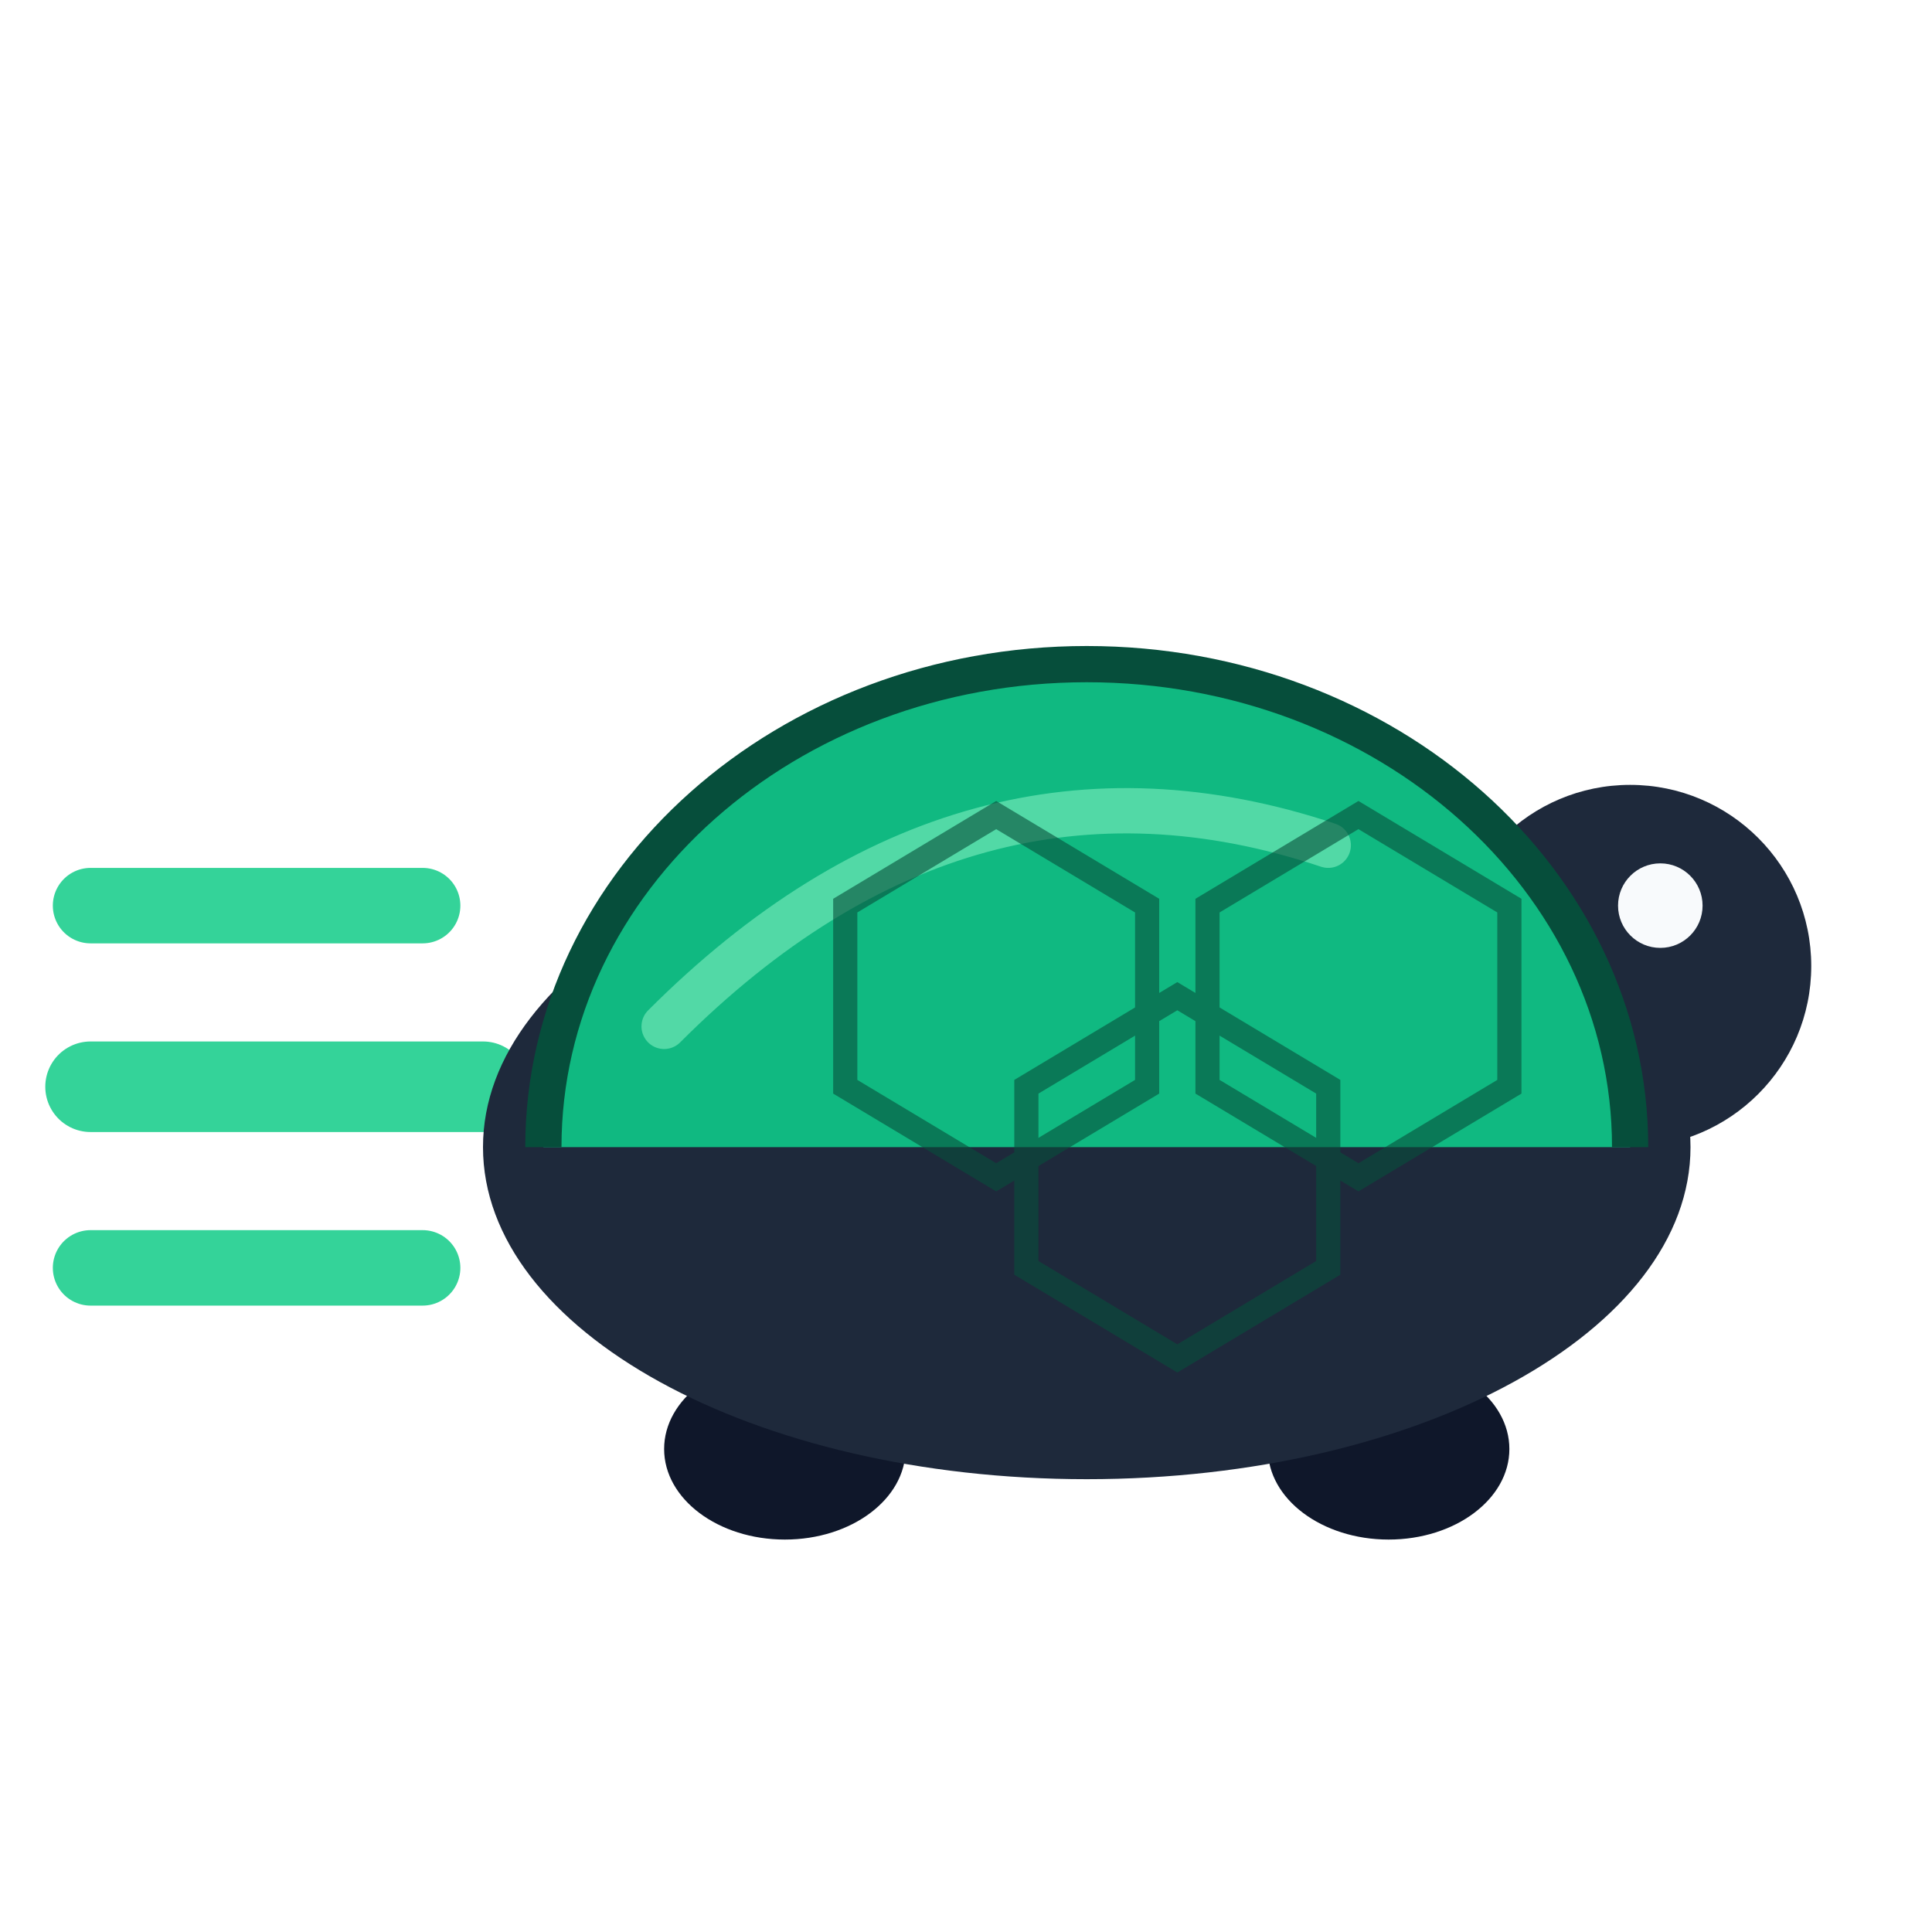
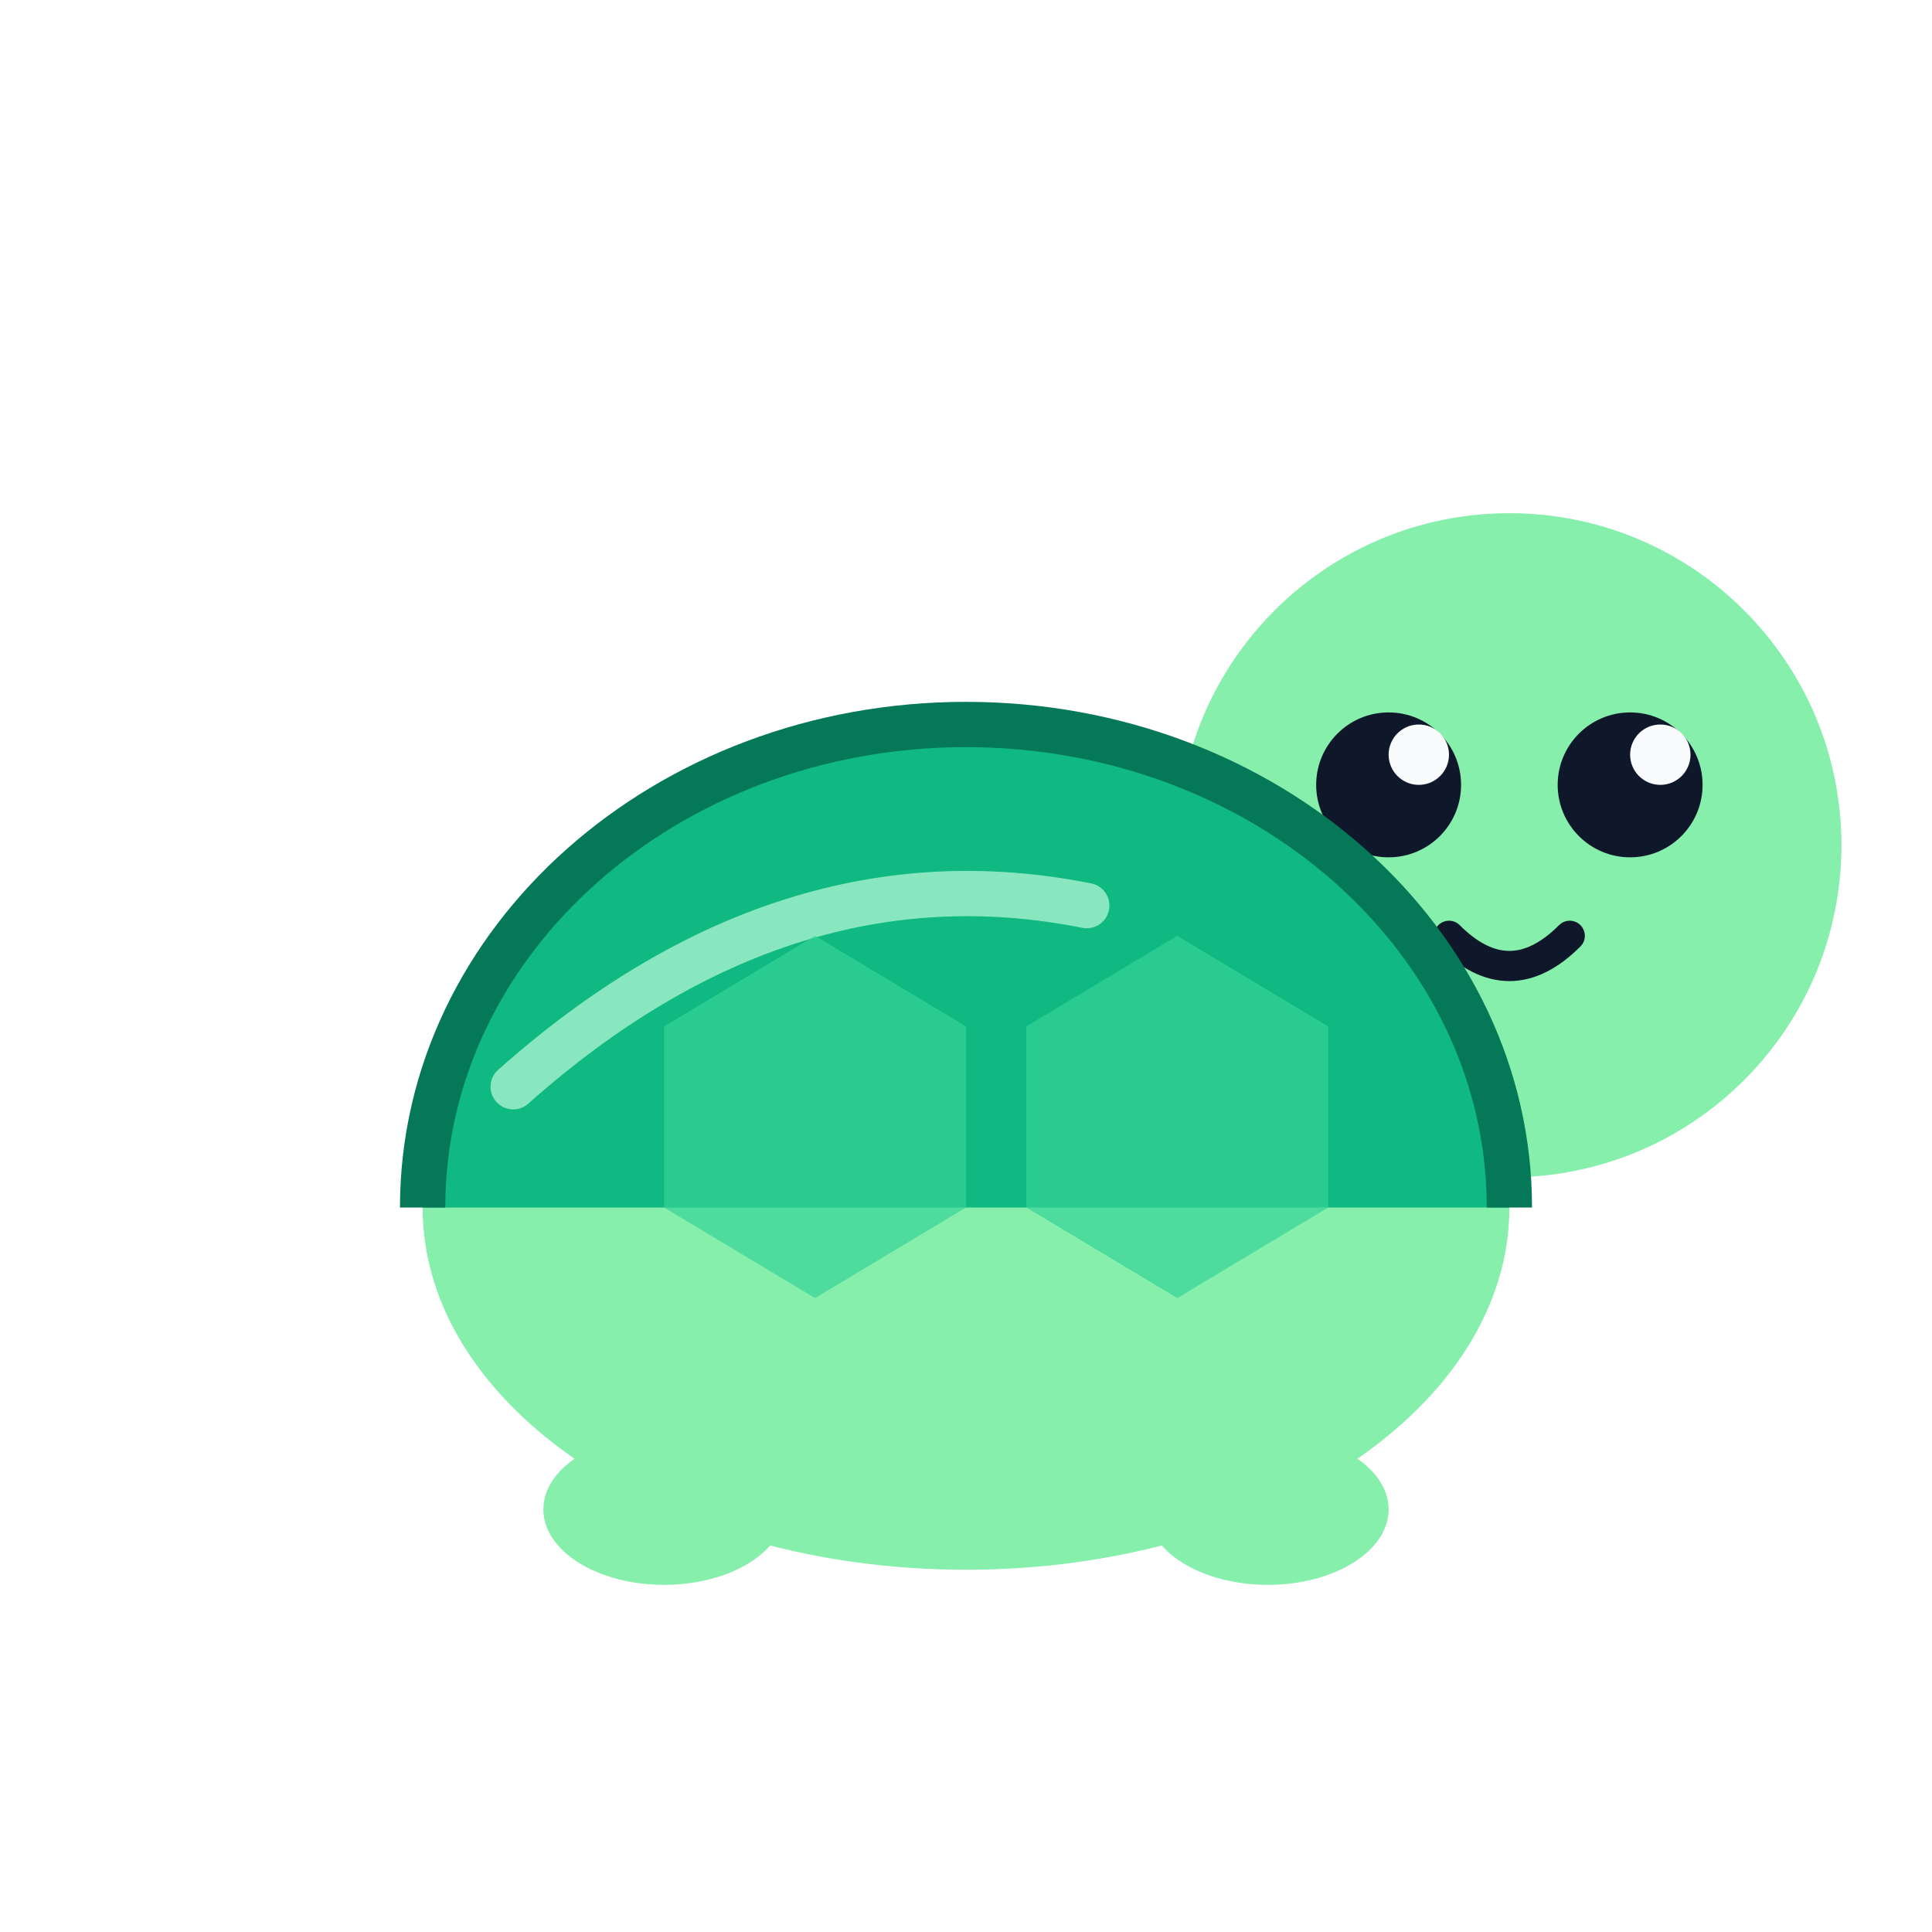
- <svg xmlns="http://www.w3.org/2000/svg" viewBox="0 0 64 64" role="img" aria-label="speedyturtle mark">
-   <g stroke="#34d399" stroke-linecap="round" fill="none">
-     <line x1="3" y1="30" x2="14" y2="30" stroke-width="2.5" />
-     <line x1="3" y1="36" x2="16" y2="36" stroke-width="3" />
-     <line x1="3" y1="42" x2="14" y2="42" stroke-width="2.5" />
+ <svg xmlns="http://www.w3.org/2000/svg" viewBox="0 0 64 64" role="img" aria-label="speedyturtle">
+   <ellipse cx="22" cy="50" rx="4" ry="2.5" fill="#86efac" />
+   <ellipse cx="42" cy="50" rx="4" ry="2.5" fill="#86efac" />
+   <ellipse cx="32" cy="40" rx="18" ry="12" fill="#86efac" />
+   <circle cx="50" cy="28" r="11" fill="#86efac" />
+   <circle cx="46" cy="26" r="2.4" fill="#0f172a" />
+   <circle cx="54" cy="26" r="2.4" fill="#0f172a" />
+   <circle cx="47" cy="25" r="1" fill="#f8fafc" />
+   <circle cx="55" cy="25" r="1" fill="#f8fafc" />
+   <path d="M48 31 Q50 33 52 31" stroke="#0f172a" stroke-width="1" fill="none" stroke-linecap="round" />
+   <path d="M 14 40 A 18 16 0 0 1 50 40 Z" fill="#10b981" />
+   <path d="M 17 36 Q 26 28 36 30" stroke="#a7f3d0" stroke-width="1.5" fill="none" stroke-linecap="round" opacity="0.8" />
+   <g fill="#34d399" opacity="0.7">
+     <polygon points="22,34 27,31 32,34 32,40 27,43 22,40" />
+     <polygon points="34,34 39,31 44,34 44,40 39,43 34,40" />
  </g>
-   <ellipse cx="26" cy="48" rx="4" ry="3" fill="#0f172a" />
-   <ellipse cx="46" cy="48" rx="4" ry="3" fill="#0f172a" />
-   <circle cx="54" cy="32" r="6" fill="#1e293b" />
-   <circle cx="55" cy="30" r="1.4" fill="#f8fafc" />
-   <ellipse cx="36" cy="38" rx="20" ry="11" fill="#1e293b" />
-   <path d="M 18 38 A 18 16 0 0 1 54 38 Z" fill="#10b981" />
-   <path d="M 22 34 Q 32 24 44 28" stroke="#6ee7b7" stroke-width="1.5" fill="none" stroke-linecap="round" opacity="0.7" />
-   <g fill="none" stroke="#064e3b" stroke-width="0.8" opacity="0.6">
-     <polygon points="28,30 33,27 38,30 38,36 33,39 28,36" />
-     <polygon points="40,30 45,27 50,30 50,36 45,39 40,36" />
-     <polygon points="34,36 39,33 44,36 44,42 39,45 34,42" />
-   </g>
-   <path d="M 18 38 A 18 16 0 0 1 54 38" stroke="#064e3b" stroke-width="1.2" fill="none" />
+   <path d="M 14 40 A 18 16 0 0 1 50 40" stroke="#047857" stroke-width="1.5" fill="none" />
</svg>
